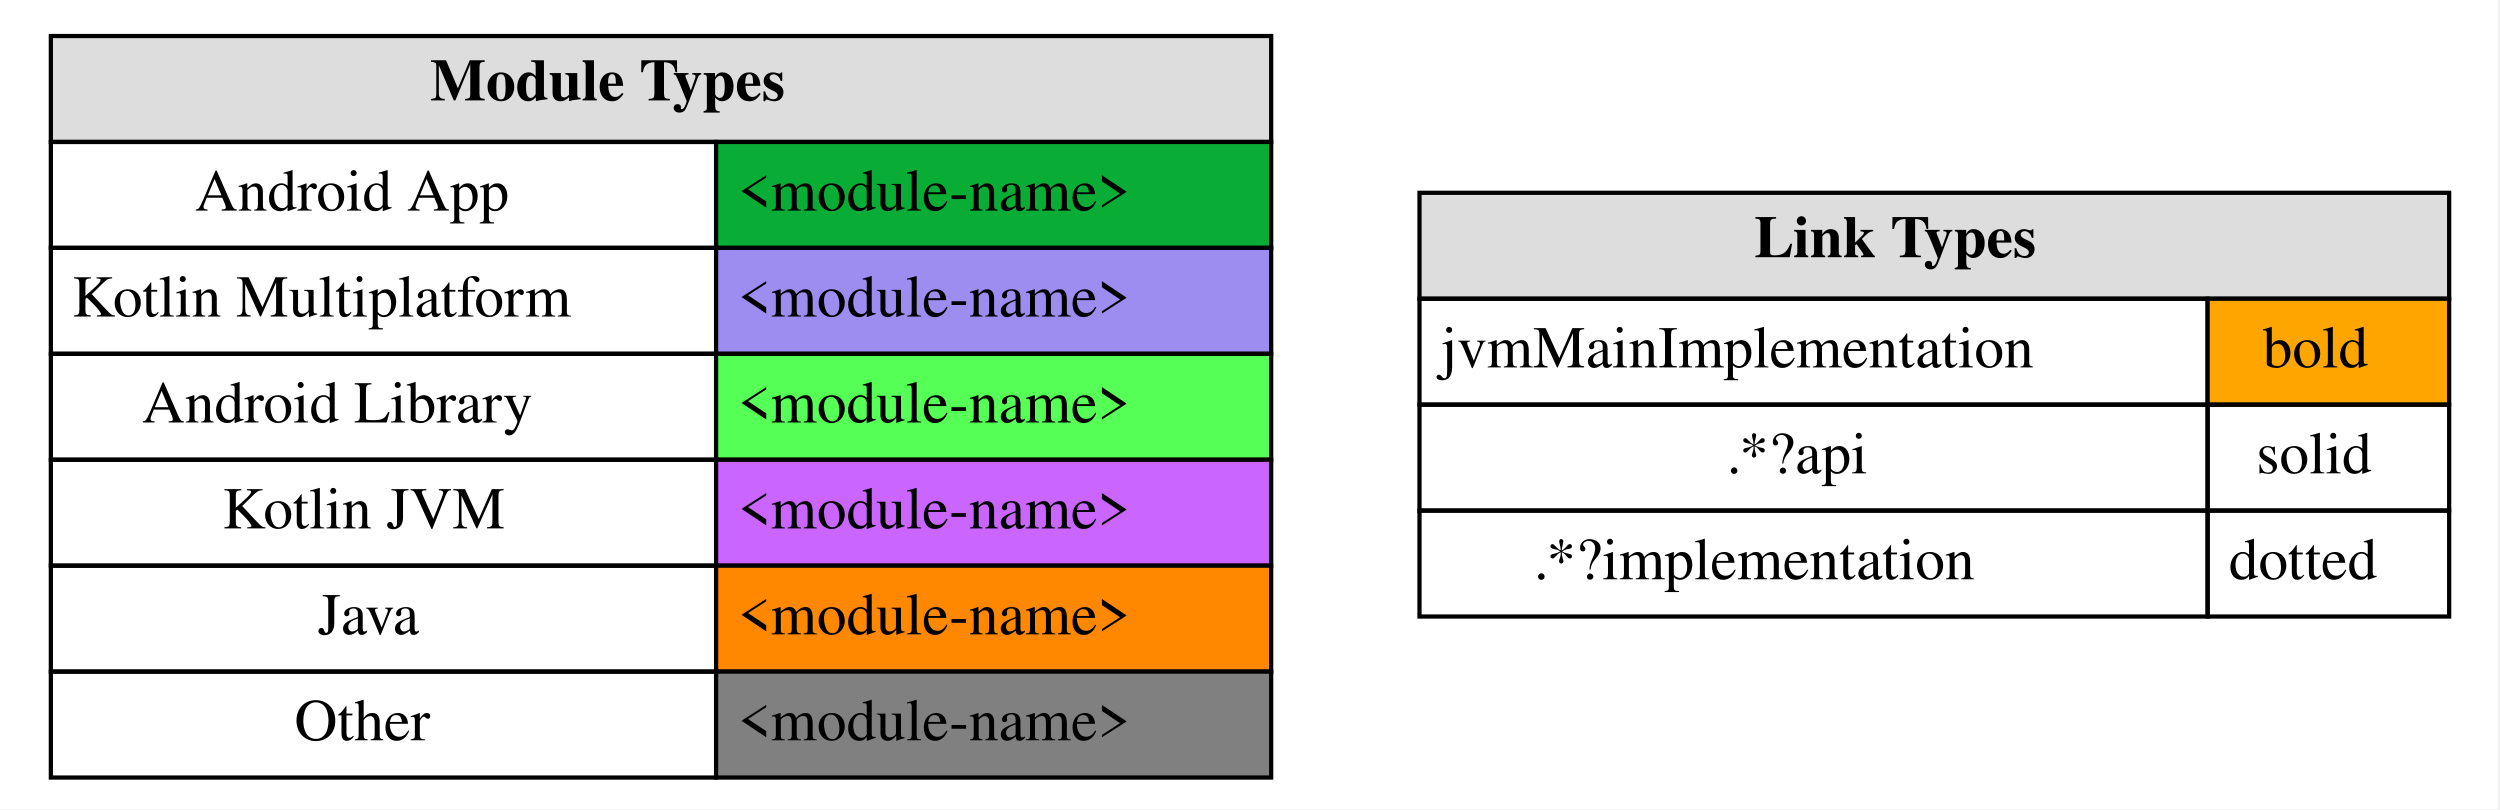
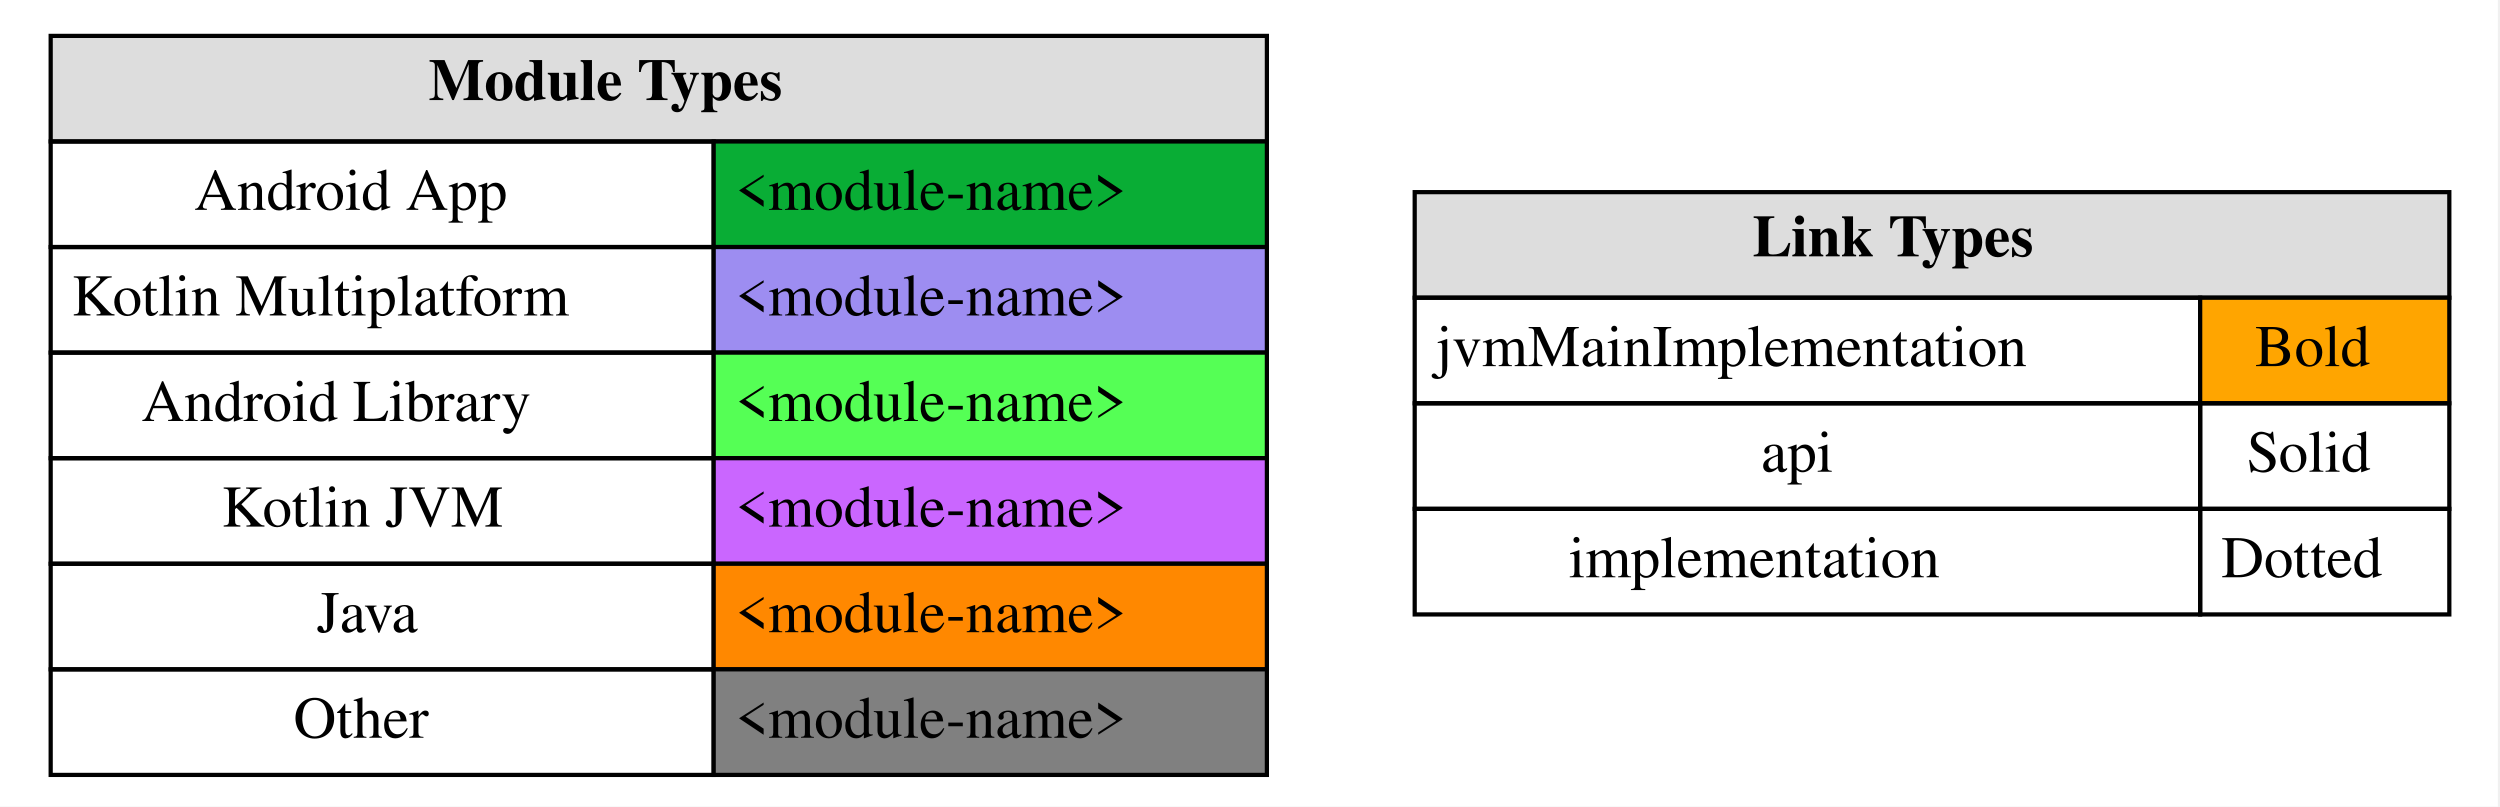
- <svg xmlns="http://www.w3.org/2000/svg" width="590pt" height="191pt" viewBox="0.00 0.00 590.00 191.00">
+ <svg xmlns="http://www.w3.org/2000/svg" width="592pt" height="191pt" viewBox="0.00 0.00 592.00 191.00">
  <g id="graph0" class="graph" transform="scale(1 1) rotate(0) translate(4 187)">
-     <polygon fill="white" stroke="transparent" points="-4,4 -4,-187 585.5,-187 585.5,4 -4,4" />
+     <polygon fill="white" stroke="transparent" points="-4,4 -4,-187 587.5,-187 587.5,4 -4,4" />
    <g id="node1" class="node">
      <polygon fill="#dddddd" stroke="transparent" points="8,-153.5 8,-178.5 296,-178.5 296,-153.5 8,-153.5" />
      <polygon fill="none" stroke="black" points="8,-153.5 8,-178.5 296,-178.5 296,-153.5 8,-153.5" />
      <text text-anchor="start" x="97.5" y="-163.3" font-family="Times,serif" font-weight="bold" font-size="14.00">Module Types</text>
      <polygon fill="none" stroke="black" points="8,-128.5 8,-153.5 165,-153.5 165,-128.5 8,-128.5" />
      <text text-anchor="start" x="42" y="-137.3" font-family="Times,serif" font-size="14.00">Android App</text>
      <polygon fill="#09ad35" stroke="transparent" points="165,-128.5 165,-153.5 296,-153.5 296,-128.5 165,-128.5" />
      <polygon fill="none" stroke="black" points="165,-128.5 165,-153.5 296,-153.5 296,-128.5 165,-128.5" />
      <text text-anchor="start" x="170" y="-137.3" font-family="Times,serif" font-size="14.00">&lt;module-name&gt;</text>
      <polygon fill="none" stroke="black" points="8,-103.5 8,-128.5 165,-128.5 165,-103.5 8,-103.5" />
      <text text-anchor="start" x="13" y="-112.3" font-family="Times,serif" font-size="14.00">Kotlin Multiplatform</text>
      <polygon fill="#9d8df1" stroke="transparent" points="165,-103.5 165,-128.5 296,-128.5 296,-103.5 165,-103.5" />
      <polygon fill="none" stroke="black" points="165,-103.5 165,-128.5 296,-128.5 296,-103.5 165,-103.5" />
      <text text-anchor="start" x="170" y="-112.3" font-family="Times,serif" font-size="14.00">&lt;module-name&gt;</text>
      <polygon fill="none" stroke="black" points="8,-78.5 8,-103.5 165,-103.5 165,-78.5 8,-78.5" />
      <text text-anchor="start" x="29.5" y="-87.3" font-family="Times,serif" font-size="14.00">Android Library</text>
      <polygon fill="#55ff55" stroke="transparent" points="165,-78.5 165,-103.5 296,-103.5 296,-78.5 165,-78.5" />
      <polygon fill="none" stroke="black" points="165,-78.5 165,-103.5 296,-103.5 296,-78.5 165,-78.5" />
      <text text-anchor="start" x="170" y="-87.3" font-family="Times,serif" font-size="14.00">&lt;module-name&gt;</text>
      <polygon fill="none" stroke="black" points="8,-53.5 8,-78.5 165,-78.5 165,-53.5 8,-53.5" />
      <text text-anchor="start" x="48.5" y="-62.3" font-family="Times,serif" font-size="14.00">Kotlin JVM</text>
      <polygon fill="#ca66ff" stroke="transparent" points="165,-53.5 165,-78.5 296,-78.5 296,-53.5 165,-53.5" />
      <polygon fill="none" stroke="black" points="165,-53.5 165,-78.5 296,-78.5 296,-53.5 165,-53.5" />
      <text text-anchor="start" x="170" y="-62.3" font-family="Times,serif" font-size="14.00">&lt;module-name&gt;</text>
      <polygon fill="none" stroke="black" points="8,-28.5 8,-53.5 165,-53.5 165,-28.5 8,-28.5" />
      <text text-anchor="start" x="71" y="-37.3" font-family="Times,serif" font-size="14.00">Java</text>
      <polygon fill="#ff8800" stroke="transparent" points="165,-28.5 165,-53.5 296,-53.5 296,-28.5 165,-28.5" />
      <polygon fill="none" stroke="black" points="165,-28.5 165,-53.5 296,-53.5 296,-28.5 165,-28.5" />
      <text text-anchor="start" x="170" y="-37.3" font-family="Times,serif" font-size="14.00">&lt;module-name&gt;</text>
      <polygon fill="none" stroke="black" points="8,-3.5 8,-28.5 165,-28.5 165,-3.5 8,-3.5" />
      <text text-anchor="start" x="65.5" y="-12.3" font-family="Times,serif" font-size="14.00">Other</text>
      <polygon fill="#808080" stroke="transparent" points="165,-3.5 165,-28.5 296,-28.5 296,-3.5 165,-3.5" />
      <polygon fill="none" stroke="black" points="165,-3.5 165,-28.5 296,-28.5 296,-3.5 165,-3.5" />
      <text text-anchor="start" x="170" y="-12.3" font-family="Times,serif" font-size="14.00">&lt;module-name&gt;</text>
    </g>
    <g id="node2" class="node">
-       <polygon fill="#dddddd" stroke="transparent" points="331,-116.5 331,-141.5 574,-141.5 574,-116.5 331,-116.5" />
-       <polygon fill="none" stroke="black" points="331,-116.5 331,-141.5 574,-141.5 574,-116.5 331,-116.5" />
-       <text text-anchor="start" x="410" y="-126.3" font-family="Times,serif" font-weight="bold" font-size="14.00">Link Types</text>
+       <polygon fill="#dddddd" stroke="transparent" points="331,-116.5 331,-141.5 576,-141.5 576,-116.5 331,-116.5" />
+       <polygon fill="none" stroke="black" points="331,-116.5 331,-141.5 576,-141.5 576,-116.5 331,-116.5" />
+       <text text-anchor="start" x="411" y="-126.3" font-family="Times,serif" font-weight="bold" font-size="14.00">Link Types</text>
      <polygon fill="none" stroke="black" points="331,-91.5 331,-116.5 517,-116.5 517,-91.5 331,-91.5" />
      <text text-anchor="start" x="336" y="-100.3" font-family="Times,serif" font-size="14.00">jvmMainImplementation</text>
-       <polygon fill="orange" stroke="transparent" points="517,-91.5 517,-116.5 574,-116.5 574,-91.5 517,-91.5" />
-       <polygon fill="none" stroke="black" points="517,-91.5 517,-116.5 574,-116.5 574,-91.5 517,-91.5" />
-       <text text-anchor="start" x="530" y="-100.3" font-family="Times,serif" font-size="14.00">bold</text>
+       <polygon fill="orange" stroke="transparent" points="517,-91.5 517,-116.5 576,-116.5 576,-91.5 517,-91.5" />
+       <polygon fill="none" stroke="black" points="517,-91.5 517,-116.5 576,-116.5 576,-91.5 517,-91.5" />
+       <text text-anchor="start" x="530" y="-100.3" font-family="Times,serif" font-size="14.00">Bold</text>
      <polygon fill="none" stroke="black" points="331,-66.5 331,-91.5 517,-91.5 517,-66.5 331,-66.5" />
-       <text text-anchor="start" x="403.5" y="-75.3" font-family="Times,serif" font-size="14.00">.*?api</text>
-       <polygon fill="none" stroke="black" points="517,-66.5 517,-91.5 574,-91.5 574,-66.5 517,-66.5" />
-       <text text-anchor="start" x="528.5" y="-75.3" font-family="Times,serif" font-size="14.00">solid</text>
+       <text text-anchor="start" x="413" y="-75.3" font-family="Times,serif" font-size="14.00">api</text>
+       <polygon fill="none" stroke="black" points="517,-66.5 517,-91.5 576,-91.5 576,-66.5 517,-66.5" />
+       <text text-anchor="start" x="528" y="-75.3" font-family="Times,serif" font-size="14.00">Solid</text>
      <polygon fill="none" stroke="black" points="331,-41.5 331,-66.5 517,-66.5 517,-41.5 331,-41.5" />
-       <text text-anchor="start" x="358" y="-50.3" font-family="Times,serif" font-size="14.00">.*?implementation</text>
-       <polygon fill="none" stroke="black" points="517,-41.5 517,-66.5 574,-66.5 574,-41.5 517,-41.5" />
-       <text text-anchor="start" x="522" y="-50.3" font-family="Times,serif" font-size="14.00">dotted</text>
+       <text text-anchor="start" x="367.5" y="-50.3" font-family="Times,serif" font-size="14.00">implementation</text>
+       <polygon fill="none" stroke="black" points="517,-41.5 517,-66.5 576,-66.5 576,-41.5 517,-41.5" />
+       <text text-anchor="start" x="522" y="-50.3" font-family="Times,serif" font-size="14.00">Dotted</text>
    </g>
  </g>
</svg>
